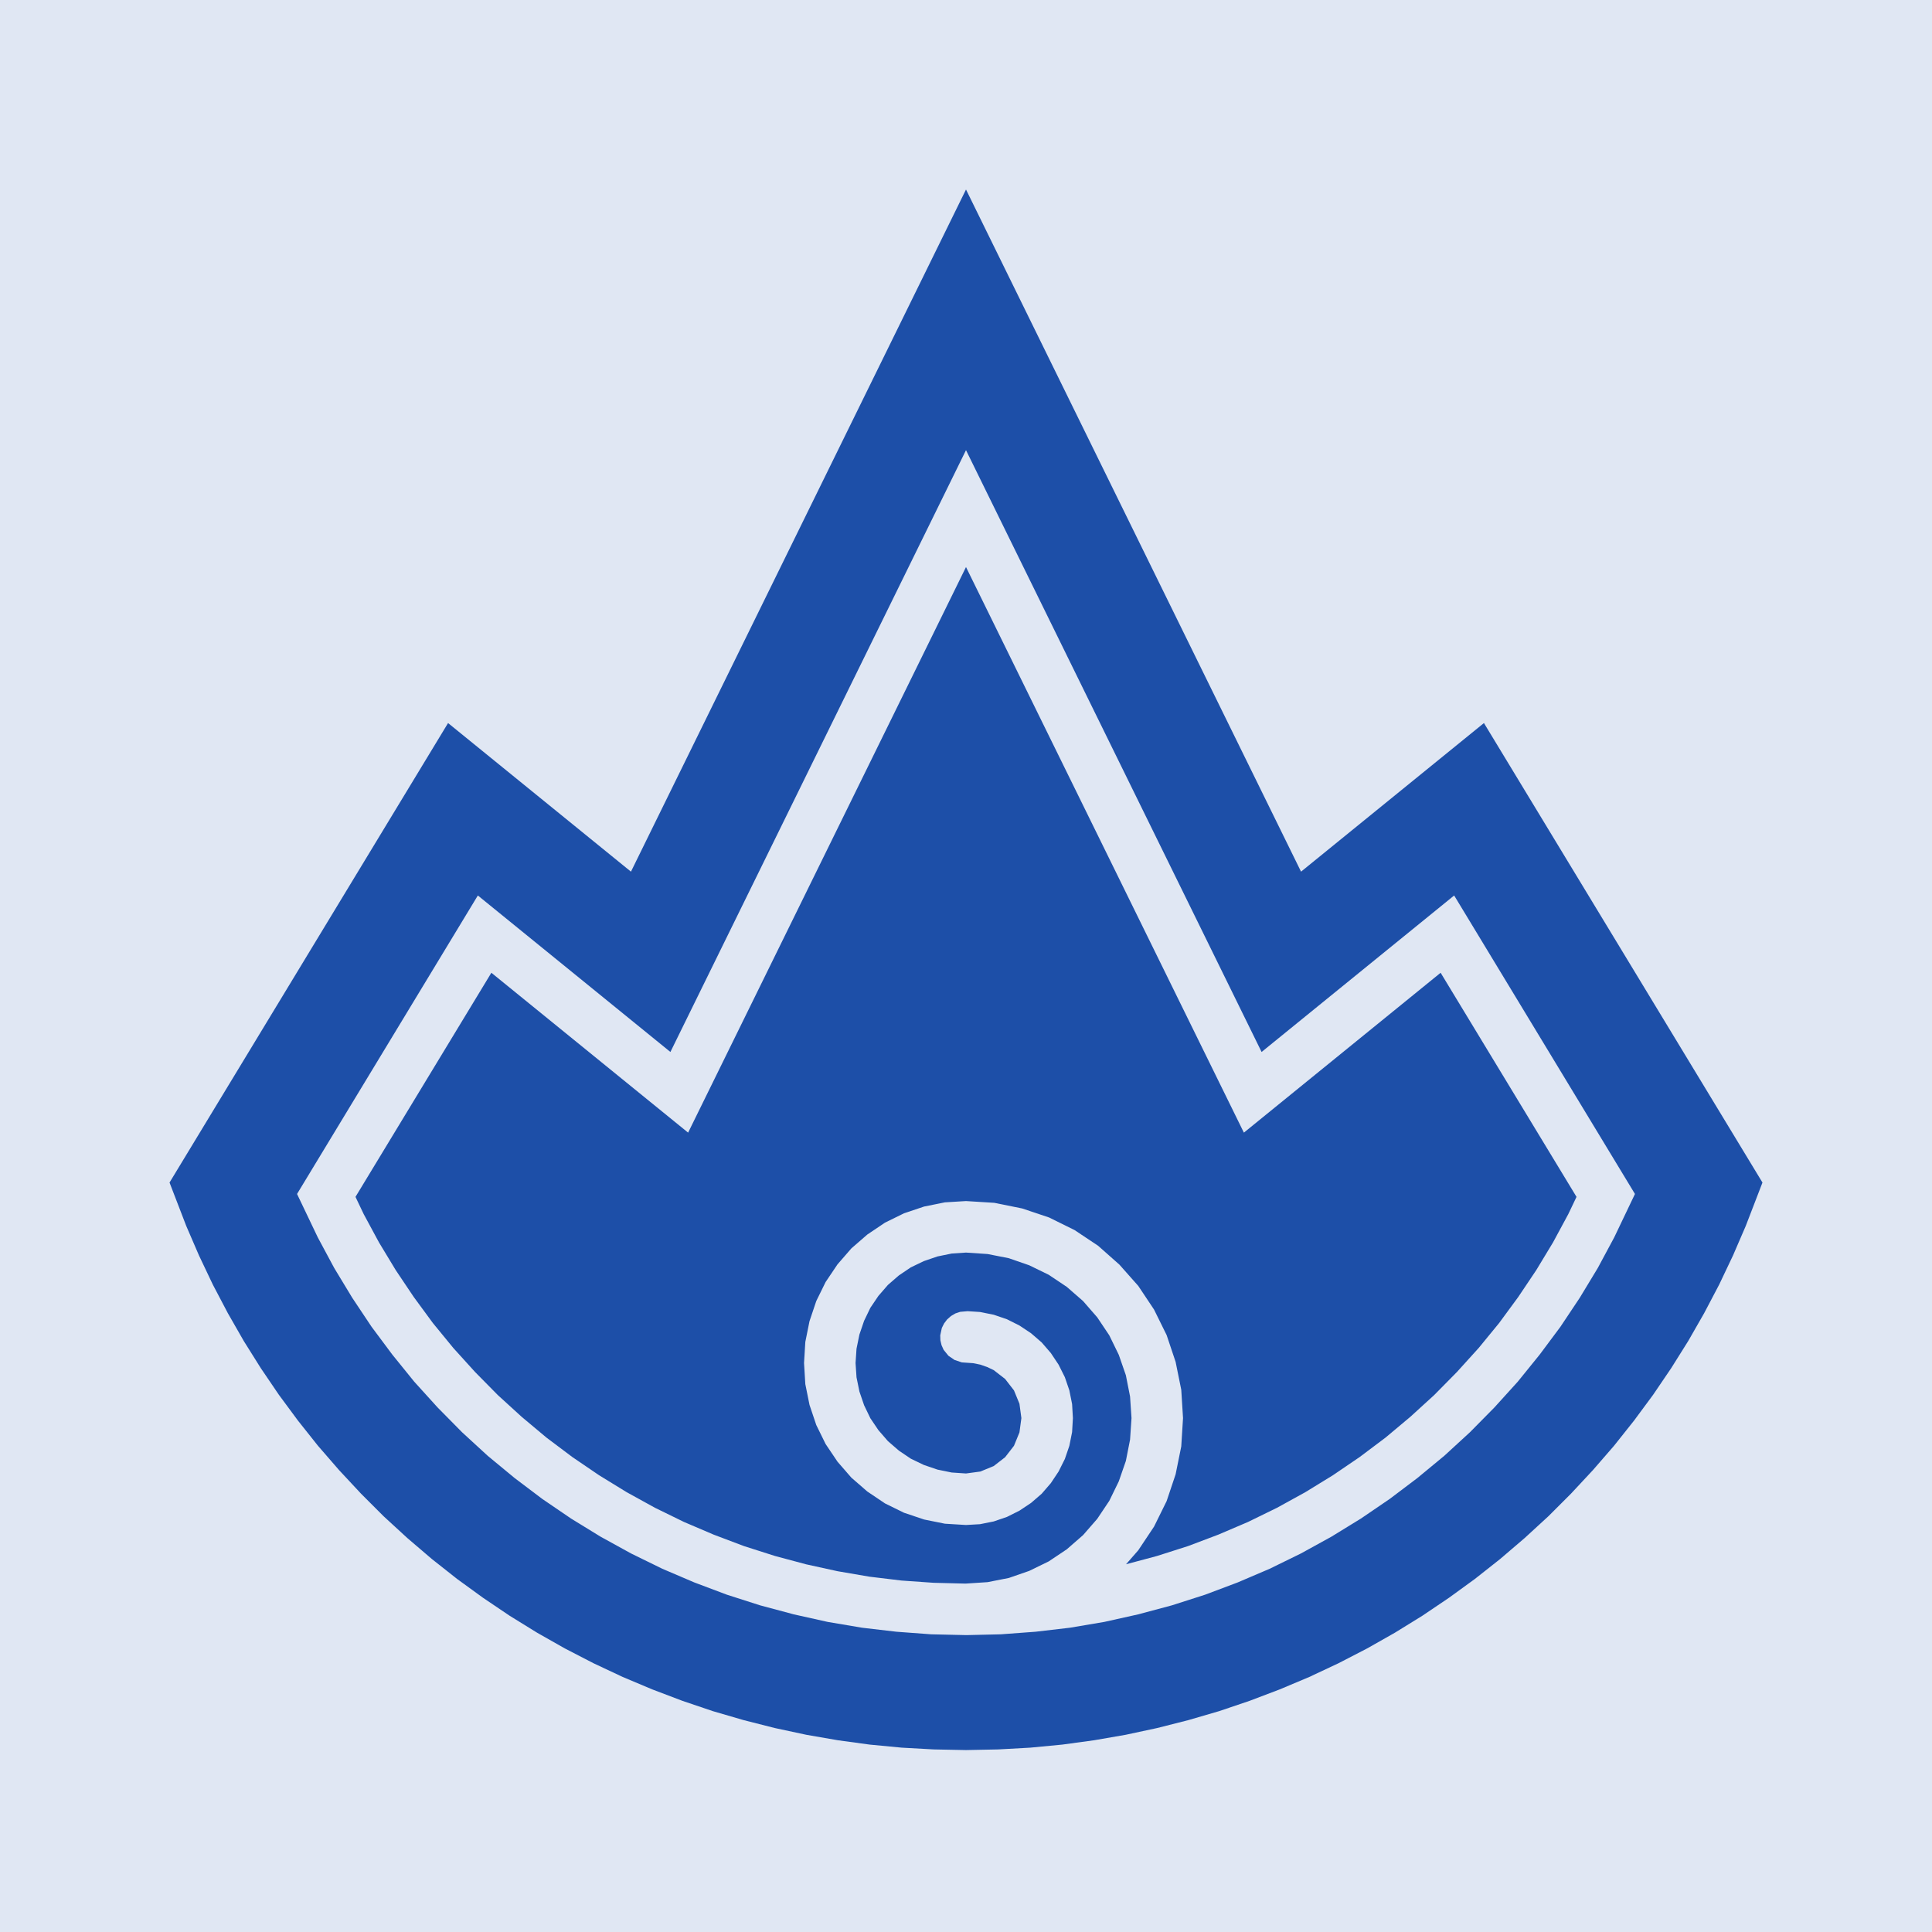
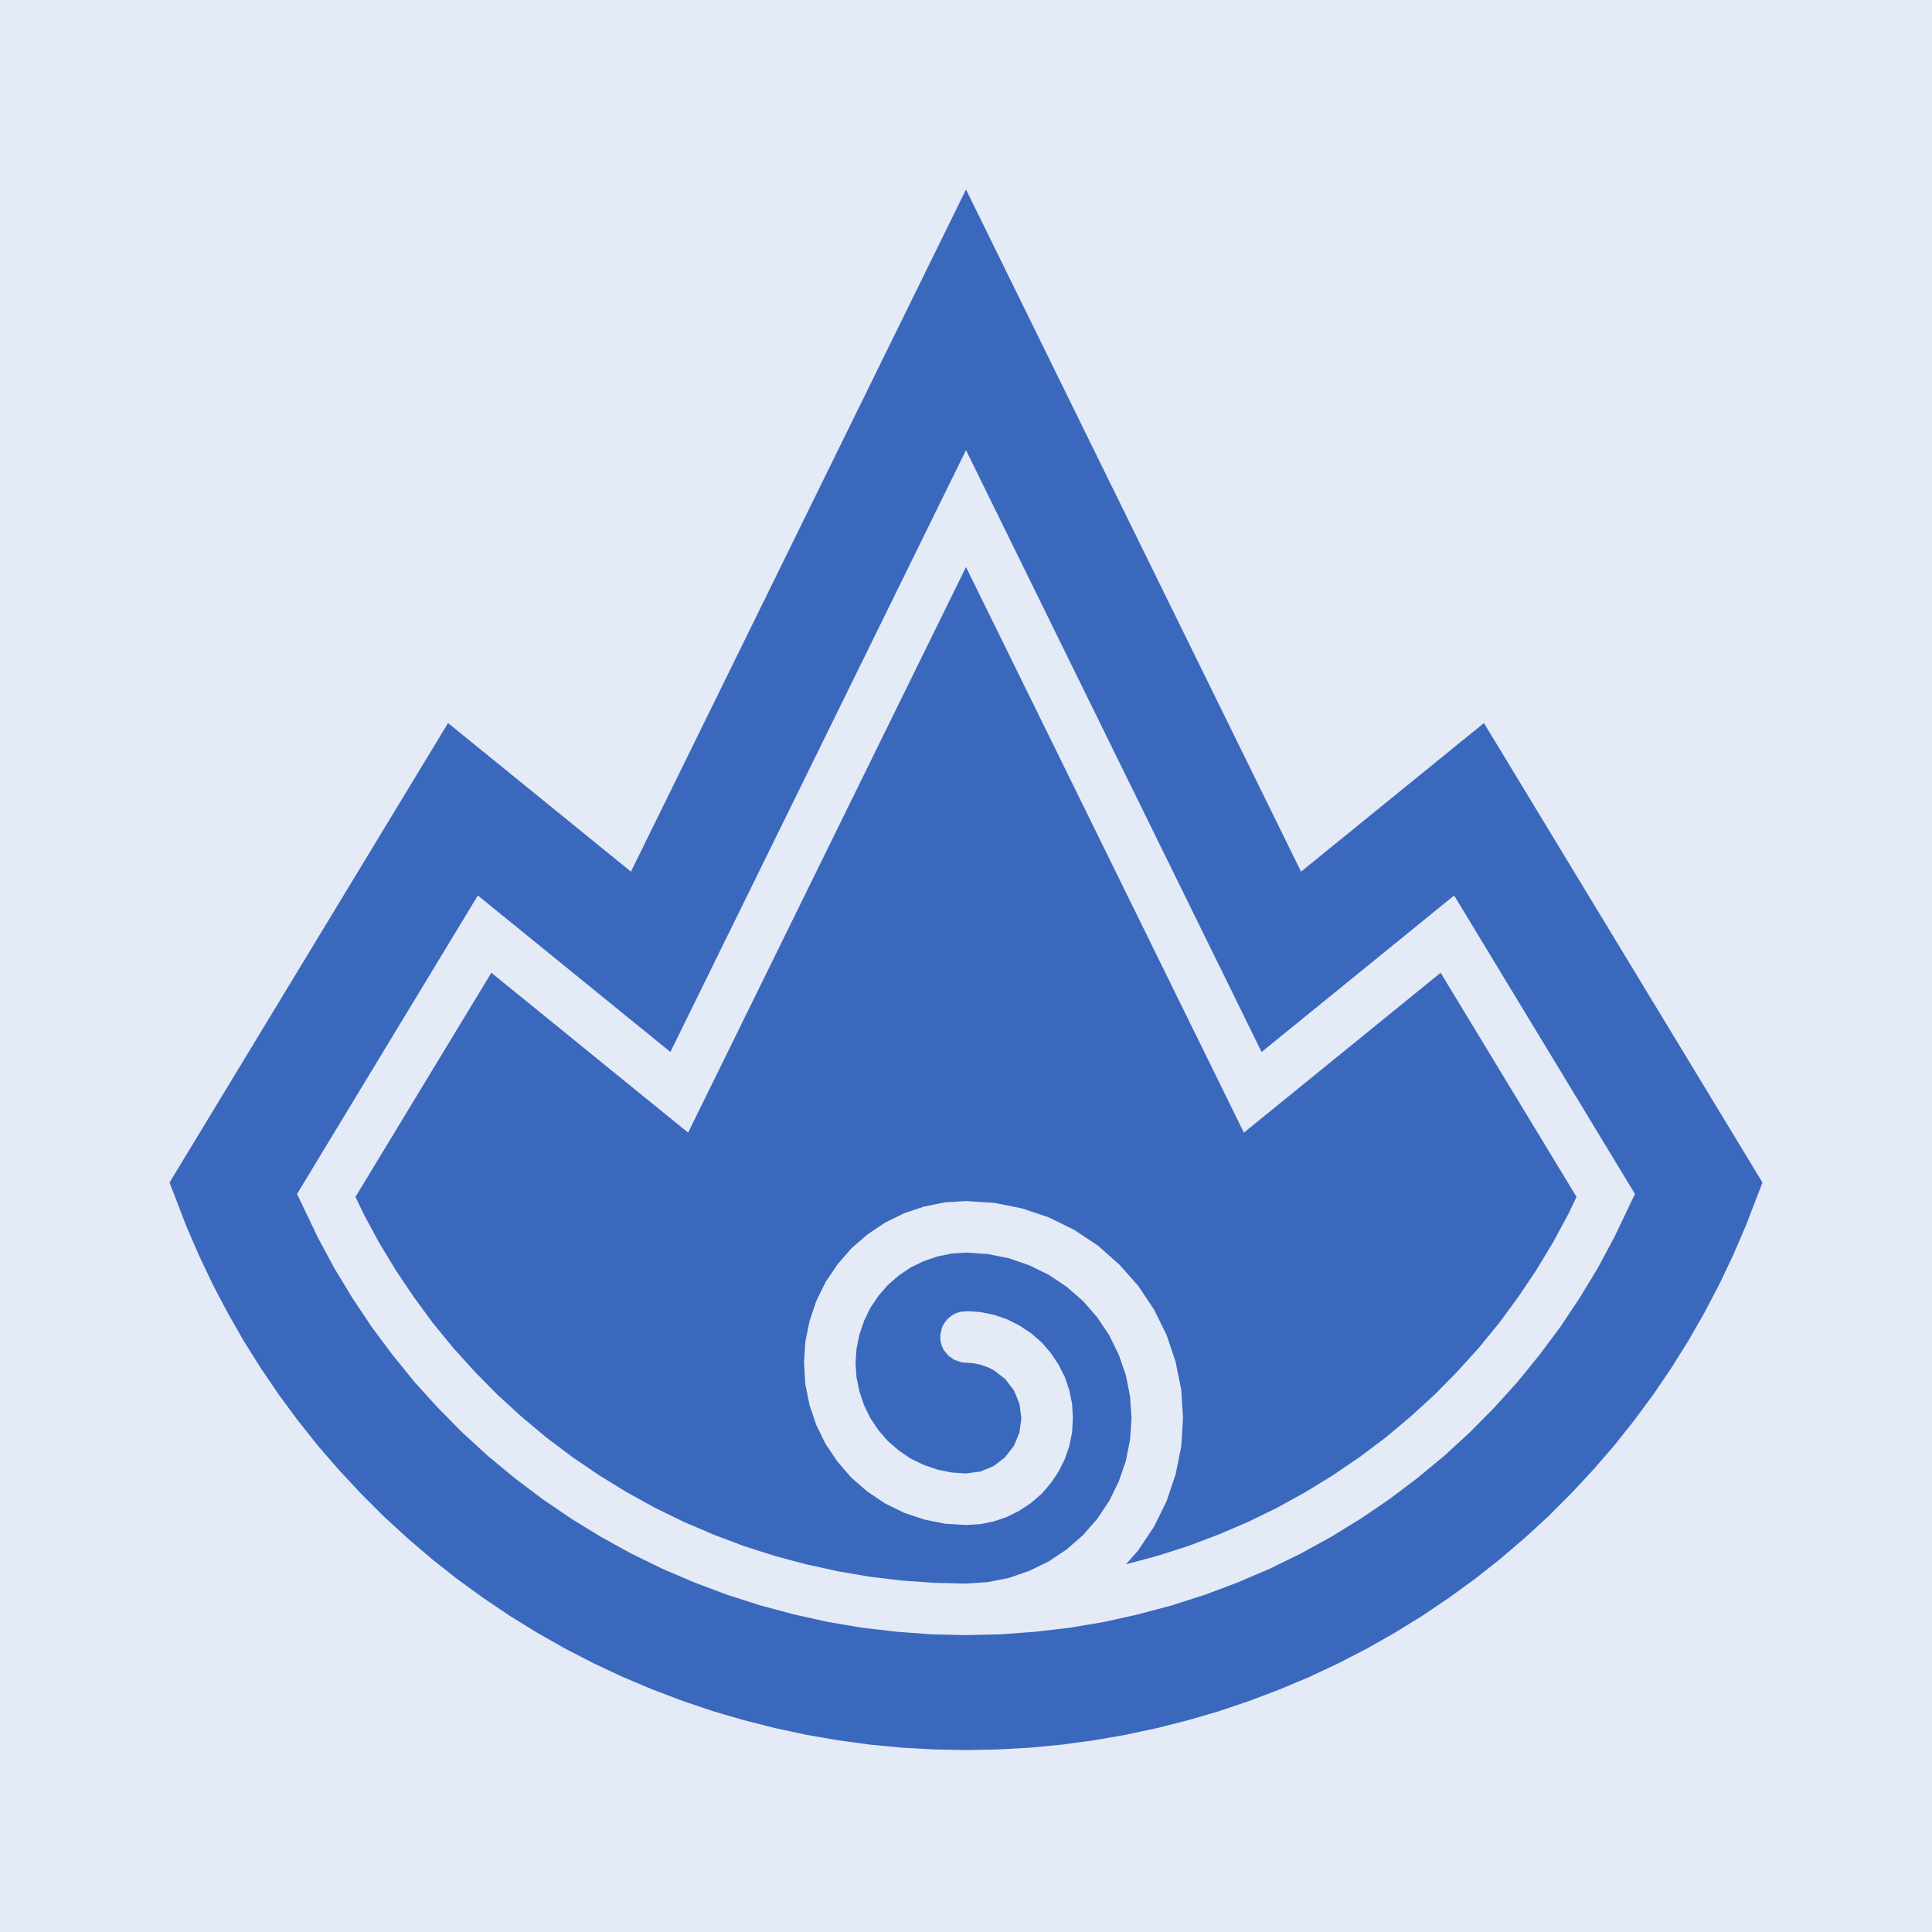
<svg xmlns="http://www.w3.org/2000/svg" viewBox="0 0 120 120" width="120" height="120">
-   <rect width="120" height="120" fill="#1D4FA8" fill-opacity="0.14" />
-   <path d="M11.57 76.15L12.36 77.98L13.22 79.79L14.15 81.56L15.14 83.29L16.2 84.98L17.32 86.63L18.51 88.24L19.75 89.8L21.06 91.31L22.42 92.77L23.83 94.18L25.3 95.53L26.82 96.83L28.39 98.07L30 99.24L31.66 100.36L33.36 101.41L35.09 102.39L36.87 103.31L38.68 104.16L40.51 104.93L42.38 105.64L44.27 106.28L46.19 106.84L48.12 107.33L50.08 107.75L52.04 108.09L54.02 108.36L56.01 108.55L58 108.66L60 108.7L62 108.66L63.99 108.55L65.98 108.36L67.96 108.09L69.92 107.75L71.88 107.33L73.81 106.84L75.73 106.28L77.62 105.64L79.49 104.93L81.32 104.16L83.13 103.31L84.91 102.39L86.64 101.41L88.34 100.36L90 99.24L91.61 98.07L93.18 96.83L94.7 95.53L96.17 94.18L97.58 92.77L98.94 91.31L100.25 89.8L101.49 88.24L102.68 86.63L103.8 84.98L104.86 83.29L105.85 81.56L106.78 79.79L107.64 77.98L108.43 76.15L109.47 73.45L92.17 44.91L80.81 54.14L60 11.77L39.19 54.14L27.83 44.91L10.53 73.45ZM60.03 101.56L57.84 101.51L55.68 101.35L53.54 101.1L51.41 100.74L49.3 100.27L47.21 99.71L45.15 99.05L43.13 98.29L41.14 97.44L39.2 96.49L37.31 95.45L35.47 94.32L33.68 93.1L31.96 91.8L30.29 90.42L28.7 88.96L27.18 87.42L25.73 85.82L24.37 84.14L23.08 82.41L21.88 80.61L20.76 78.76L19.74 76.86L18.45 74.16L29.68 55.62L41.64 65.34L60 27.96L78.36 65.34L90.32 55.62L101.55 74.16L100.26 76.86L99.24 78.76L98.12 80.61L96.92 82.41L95.63 84.14L94.27 85.82L92.82 87.42L91.3 88.96L89.71 90.42L88.04 91.8L86.32 93.1L84.53 94.32L82.69 95.45L80.8 96.49L78.86 97.44L76.87 98.29L74.85 99.05L72.79 99.71L70.7 100.27L68.59 100.74L66.46 101.1L64.32 101.35L62.16 101.51ZM69.94 97.16L71.88 96.64L73.79 96.03L75.67 95.32L77.52 94.53L79.32 93.65L81.08 92.68L82.79 91.63L84.45 90.5L86.06 89.29L87.6 88L89.08 86.65L90.49 85.22L91.84 83.73L93.11 82.18L94.3 80.56L95.42 78.89L96.46 77.17L97.41 75.41L97.92 74.34L89.48 60.42L77.26 70.35L60 35.22L42.74 70.35L30.52 60.42L22.08 74.34L22.59 75.41L23.54 77.17L24.58 78.89L25.7 80.56L26.89 82.18L28.16 83.73L29.51 85.22L30.92 86.65L32.4 88L33.94 89.29L35.55 90.5L37.21 91.63L38.92 92.68L40.68 93.65L42.48 94.53L44.33 95.32L46.21 96.03L48.12 96.64L50.06 97.16L52.02 97.59L54 97.93L55.99 98.17L57.99 98.31L59.97 98.36L61.34 98.27L62.66 98.01L63.93 97.57L65.14 96.98L66.26 96.23L67.27 95.35L68.15 94.34L68.9 93.22L69.49 92.01L69.93 90.74L70.19 89.42L70.28 88.08L70.19 86.74L69.93 85.42L69.49 84.15L68.9 82.94L68.15 81.82L67.27 80.81L66.26 79.93L65.14 79.18L63.93 78.59L62.66 78.15L61.34 77.89L60 77.8L59.11 77.86L58.23 78.04L57.38 78.33L56.57 78.72L55.83 79.22L55.15 79.81L54.56 80.49L54.06 81.23L53.67 82.04L53.38 82.89L53.2 83.77L53.14 84.66L53.2 85.55L53.38 86.43L53.67 87.28L54.06 88.09L54.56 88.83L55.15 89.51L55.83 90.1L56.57 90.6L57.38 90.99L58.23 91.28L59.11 91.46L60 91.52L60.89 91.4L61.72 91.06L62.43 90.51L62.98 89.8L63.32 88.97L63.44 88.08L63.32 87.19L62.98 86.36L62.43 85.65L61.72 85.1L61.32 84.91L60.89 84.76L60.45 84.67L59.74 84.62L59.29 84.47L58.91 84.21L58.61 83.84L58.48 83.55L58.41 83.25L58.4 82.94L58.5 82.48L58.64 82.2L58.83 81.95L59.07 81.74L59.34 81.58L59.64 81.48L60.1 81.44L60.87 81.49L61.72 81.66L62.54 81.94L63.32 82.33L64.04 82.81L64.7 83.38L65.27 84.04L65.75 84.76L66.14 85.54L66.42 86.36L66.59 87.21L66.64 88.08L66.59 88.95L66.42 89.8L66.14 90.62L65.75 91.4L65.27 92.12L64.7 92.78L64.04 93.35L63.32 93.83L62.54 94.22L61.72 94.5L60.87 94.67L60 94.72L58.69 94.64L57.4 94.38L56.15 93.96L54.97 93.38L53.87 92.64L52.88 91.78L52.02 90.79L51.28 89.69L50.7 88.51L50.28 87.26L50.02 85.97L49.94 84.66L50.02 83.35L50.28 82.06L50.7 80.81L51.28 79.63L52.02 78.53L52.88 77.54L53.87 76.68L54.97 75.94L56.15 75.36L57.4 74.94L58.69 74.68L60 74.6L61.76 74.71L63.49 75.06L65.16 75.62L66.74 76.4L68.21 77.38L69.53 78.55L70.7 79.87L71.68 81.34L72.46 82.92L73.02 84.59L73.37 86.32L73.48 88.08L73.37 89.84L73.02 91.57L72.46 93.24L71.68 94.82L70.7 96.29Z" fill="#1D4FA8" fill-rule="evenodd" />
+   <rect width="120" height="120" fill="#3A68BD" fill-opacity="0.14" />
+   <path d="M11.57 76.15L12.36 77.98L13.22 79.79L14.15 81.56L15.14 83.29L16.2 84.98L17.32 86.63L18.51 88.24L19.75 89.8L21.06 91.31L22.42 92.77L23.83 94.18L25.3 95.53L26.82 96.83L28.39 98.07L30 99.24L31.66 100.36L33.36 101.41L35.09 102.39L36.87 103.31L38.68 104.16L40.51 104.93L42.38 105.64L44.27 106.28L46.19 106.84L48.12 107.33L50.08 107.75L52.04 108.09L54.02 108.36L56.01 108.55L58 108.66L60 108.7L62 108.66L63.99 108.55L65.98 108.36L67.96 108.09L69.92 107.75L71.88 107.33L73.81 106.84L75.73 106.28L77.62 105.64L79.49 104.93L81.32 104.16L83.13 103.31L84.91 102.39L86.64 101.41L88.34 100.36L90 99.24L91.61 98.07L93.18 96.83L94.7 95.53L96.17 94.18L97.58 92.77L98.94 91.31L100.25 89.8L101.49 88.24L102.68 86.63L103.8 84.98L104.86 83.29L105.85 81.56L106.78 79.79L107.64 77.98L108.43 76.15L109.47 73.45L92.17 44.91L80.81 54.14L60 11.77L39.19 54.14L27.83 44.91L10.53 73.45ZM60.03 101.56L57.84 101.51L55.68 101.35L53.54 101.1L51.41 100.74L49.3 100.27L47.21 99.71L45.15 99.05L43.13 98.29L41.14 97.44L39.2 96.49L37.31 95.45L35.47 94.32L33.68 93.1L31.96 91.8L30.29 90.42L28.7 88.96L27.18 87.42L25.73 85.82L24.37 84.14L23.08 82.41L21.88 80.61L20.76 78.76L19.74 76.86L18.45 74.16L29.68 55.62L41.64 65.34L60 27.96L78.36 65.34L90.32 55.62L101.55 74.16L100.26 76.86L99.24 78.76L98.12 80.61L96.92 82.41L95.63 84.14L94.27 85.82L92.82 87.42L91.3 88.96L89.71 90.42L88.04 91.8L86.32 93.1L84.53 94.32L82.69 95.45L80.8 96.49L78.86 97.44L76.87 98.29L74.85 99.05L72.79 99.71L70.7 100.27L68.59 100.74L66.46 101.1L64.32 101.35L62.16 101.51ZM69.94 97.16L71.88 96.64L73.79 96.03L75.67 95.32L77.52 94.53L79.32 93.65L81.08 92.68L82.79 91.63L84.45 90.5L86.06 89.29L87.6 88L89.08 86.65L90.49 85.22L91.84 83.73L93.11 82.18L94.3 80.56L95.42 78.89L96.46 77.17L97.41 75.41L97.92 74.34L89.48 60.42L77.26 70.35L60 35.22L42.74 70.35L30.52 60.42L22.08 74.34L22.59 75.41L23.54 77.17L24.58 78.89L25.7 80.56L26.89 82.18L28.16 83.73L29.51 85.22L30.92 86.65L32.4 88L33.94 89.29L35.55 90.5L37.21 91.63L38.92 92.68L40.68 93.65L42.48 94.53L44.33 95.32L46.21 96.03L48.12 96.64L50.06 97.16L52.02 97.59L54 97.93L55.99 98.17L57.99 98.31L59.97 98.36L61.34 98.27L62.66 98.01L63.93 97.57L65.14 96.98L66.26 96.23L67.27 95.35L68.15 94.34L68.9 93.22L69.49 92.01L69.93 90.74L70.19 89.42L70.28 88.08L70.19 86.74L69.93 85.42L69.49 84.15L68.9 82.94L68.15 81.82L67.27 80.81L66.26 79.93L65.14 79.18L63.93 78.59L62.66 78.15L61.34 77.89L60 77.8L59.11 77.86L58.23 78.04L57.38 78.33L56.57 78.72L55.83 79.22L55.15 79.81L54.56 80.49L54.06 81.23L53.67 82.04L53.38 82.89L53.2 83.77L53.14 84.66L53.2 85.55L53.38 86.43L53.67 87.28L54.06 88.09L54.56 88.83L55.15 89.51L55.83 90.1L56.57 90.6L57.38 90.99L58.23 91.28L59.11 91.46L60 91.52L60.89 91.4L61.72 91.06L62.43 90.51L62.98 89.8L63.32 88.97L63.44 88.08L63.32 87.19L62.98 86.36L62.43 85.65L61.72 85.1L61.32 84.91L60.89 84.76L60.45 84.67L59.74 84.62L59.29 84.47L58.91 84.21L58.61 83.84L58.48 83.55L58.41 83.25L58.4 82.94L58.5 82.48L58.64 82.2L58.83 81.95L59.07 81.74L59.34 81.58L59.64 81.48L60.1 81.44L60.87 81.49L61.72 81.66L62.54 81.94L63.32 82.33L64.04 82.81L64.7 83.38L65.27 84.04L65.75 84.76L66.14 85.54L66.42 86.36L66.59 87.21L66.64 88.08L66.59 88.95L66.42 89.8L66.14 90.62L65.75 91.4L65.27 92.12L64.7 92.78L64.04 93.35L63.32 93.83L62.54 94.22L61.72 94.5L60.87 94.67L60 94.72L58.69 94.64L57.4 94.38L56.15 93.96L54.97 93.38L53.87 92.64L52.88 91.78L52.02 90.79L51.28 89.69L50.7 88.51L50.28 87.26L50.02 85.97L49.94 84.66L50.02 83.35L50.28 82.06L50.7 80.81L51.28 79.63L52.02 78.53L52.88 77.54L53.87 76.68L54.97 75.94L56.15 75.36L57.4 74.94L58.69 74.68L60 74.6L61.76 74.71L63.49 75.06L65.16 75.62L66.74 76.4L68.21 77.38L69.53 78.55L70.7 79.87L71.68 81.34L72.46 82.92L73.02 84.59L73.37 86.32L73.48 88.08L73.37 89.84L73.02 91.57L72.46 93.24L71.68 94.82L70.7 96.29Z" fill="#3A68BD" fill-rule="evenodd" />
</svg>
